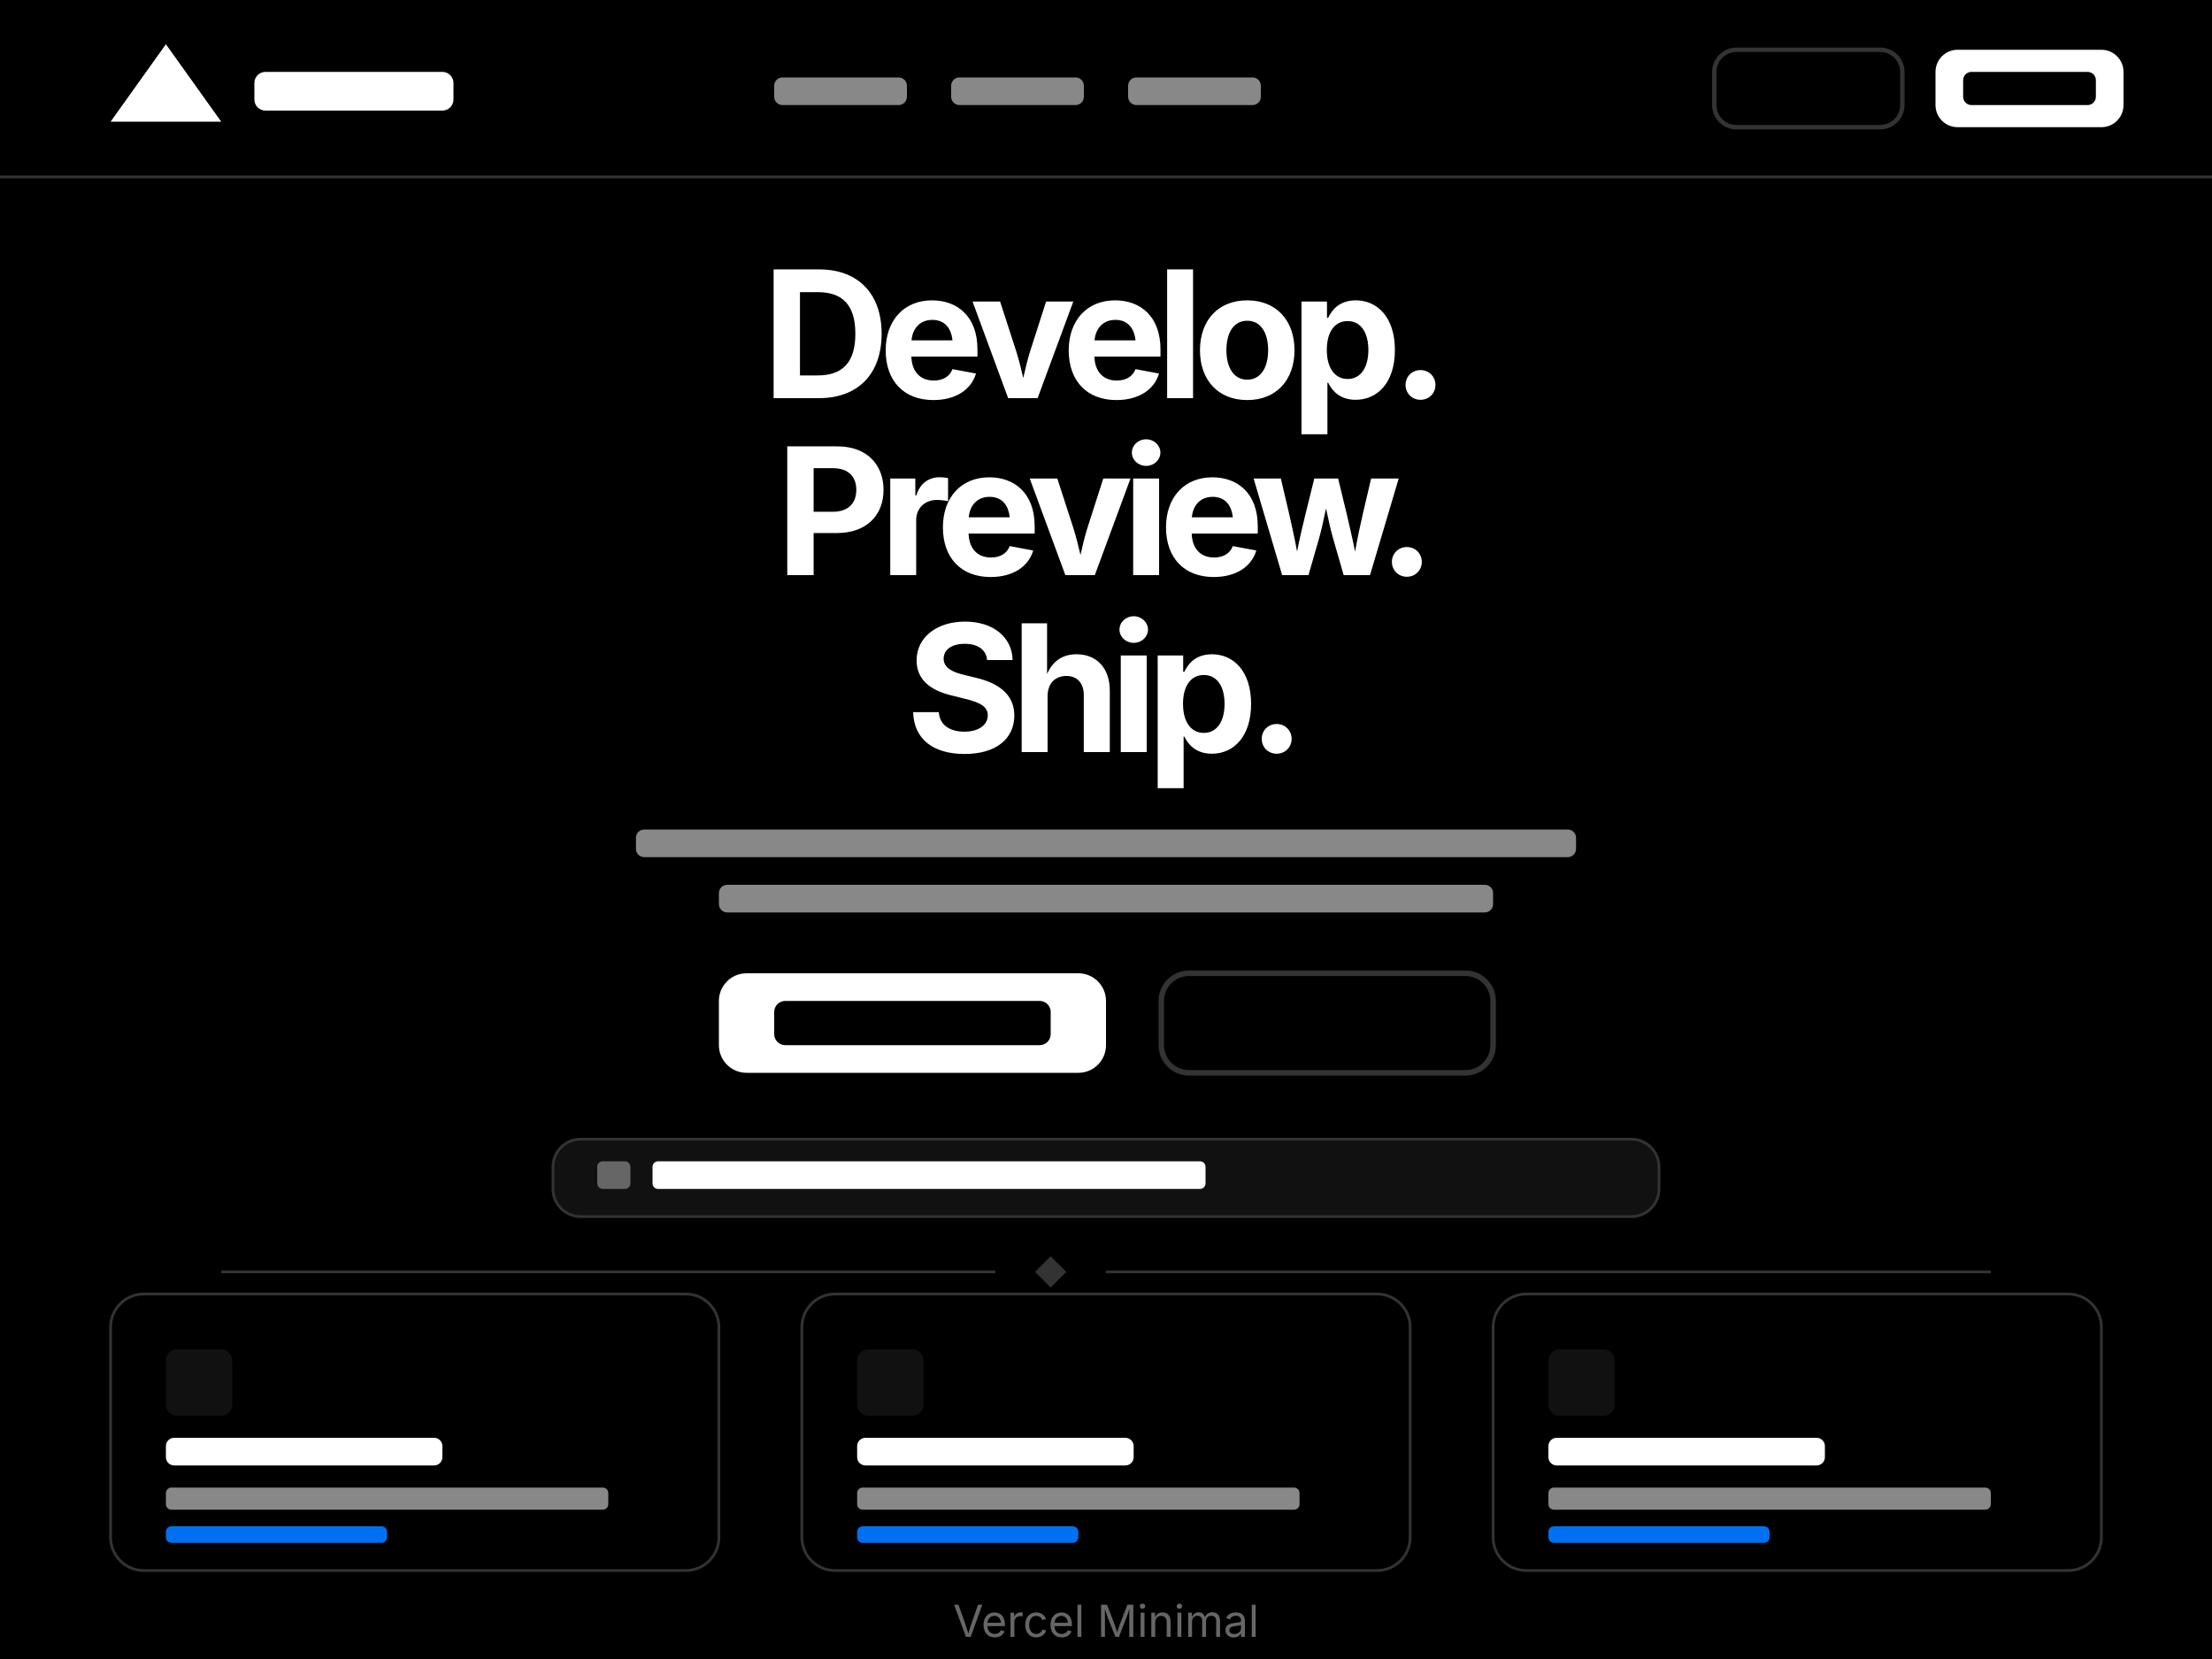
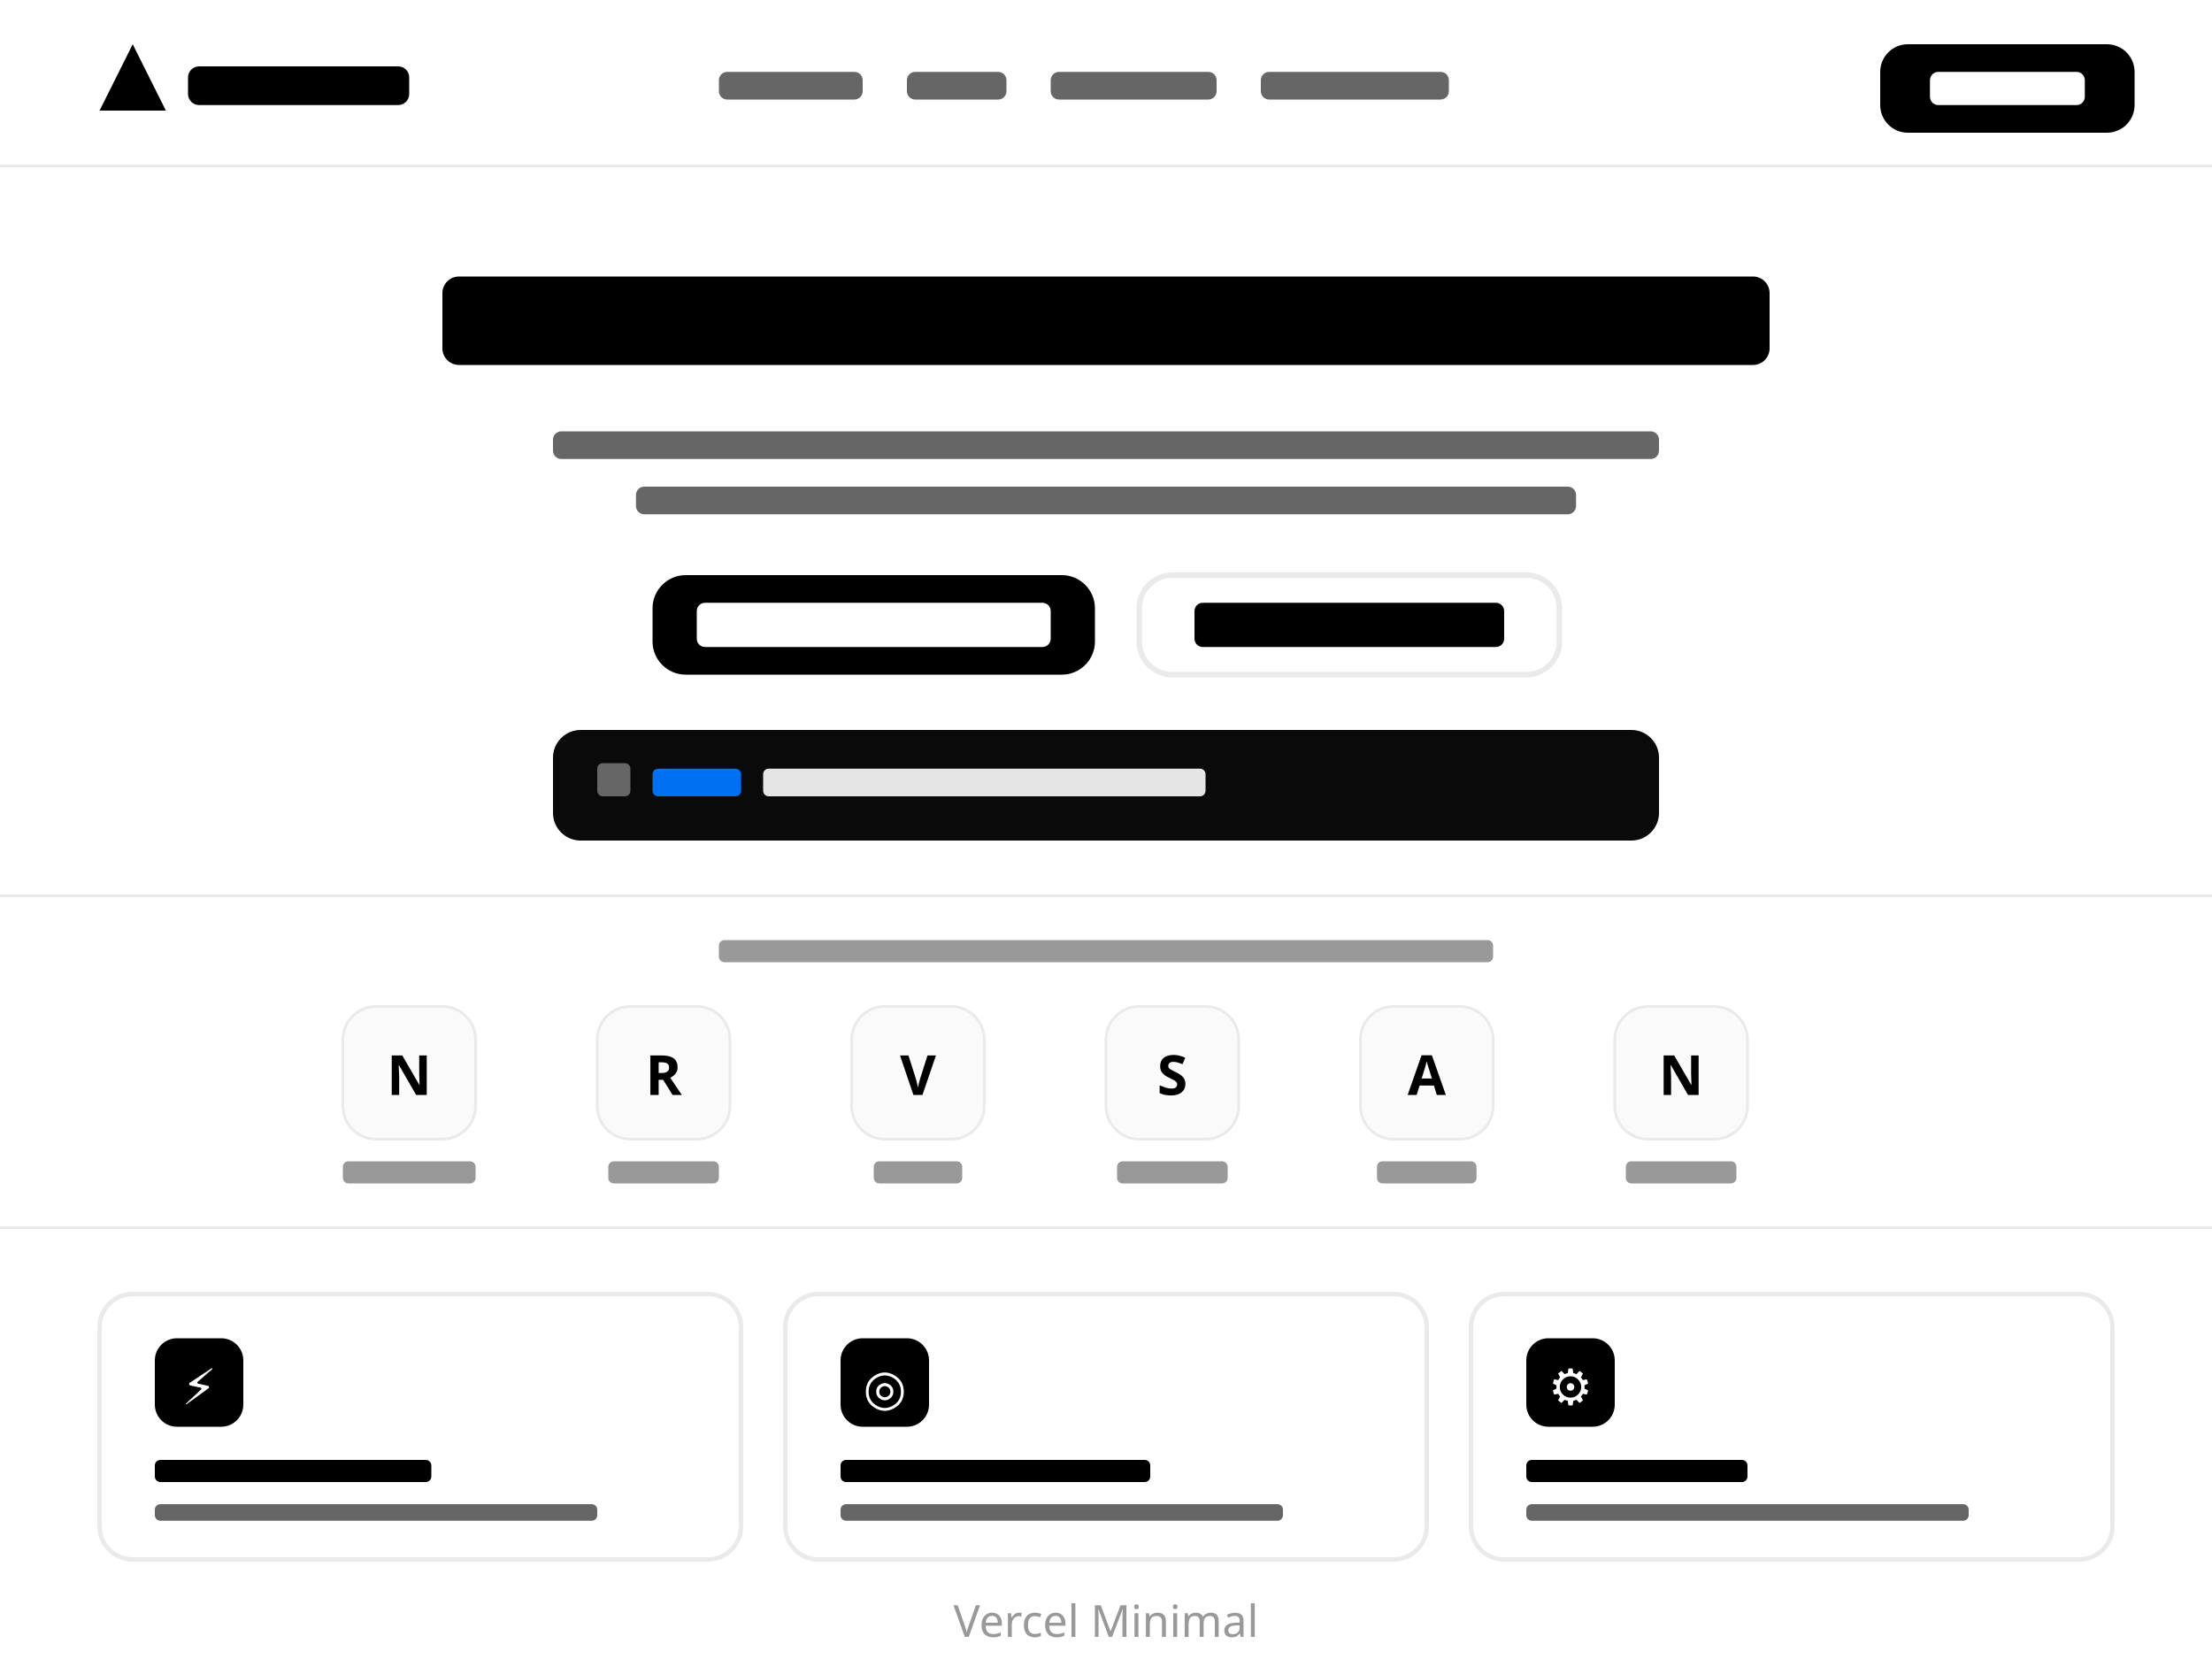
<svg xmlns="http://www.w3.org/2000/svg" viewBox="0 0 400 300" width="400" height="300">
-   <rect width="400" height="300" fill="#000000" />
-   <line x1="0" y1="32" x2="400" y2="32" stroke="#333333" stroke-width="0.5" />
-   <polygon points="20,22 30,8 40,22" fill="#ffffff" />
-   <rect x="46" y="13" width="36" height="7" rx="2" fill="#ffffff" />
-   <rect x="140" y="14" width="24" height="5" rx="1.5" fill="#888888" />
-   <rect x="172" y="14" width="24" height="5" rx="1.5" fill="#888888" />
-   <rect x="204" y="14" width="24" height="5" rx="1.5" fill="#888888" />
-   <rect x="310" y="9" width="34" height="14" rx="4" fill="transparent" stroke="#333333" stroke-width="0.8" />
-   <rect x="350" y="9" width="34" height="14" rx="4" fill="#ffffff" />
-   <rect x="355" y="13" width="24" height="6" rx="1.5" fill="#000000" />
-   <text x="200" y="72" text-anchor="middle" font-family="Inter,-apple-system,system-ui,sans-serif" font-size="32" font-weight="700" fill="#ffffff" letter-spacing="-2">Develop.</text>
-   <text x="200" y="104" text-anchor="middle" font-family="Inter,-apple-system,system-ui,sans-serif" font-size="32" font-weight="700" fill="#ffffff" letter-spacing="-2">Preview.</text>
-   <text x="200" y="136" text-anchor="middle" font-family="Inter,-apple-system,system-ui,sans-serif" font-size="32" font-weight="700" fill="#ffffff" letter-spacing="-2">Ship.</text>
-   <rect x="115" y="150" width="170" height="5" rx="1.5" fill="#888888" />
-   <rect x="130" y="160" width="140" height="5" rx="1.5" fill="#888888" />
-   <rect x="130" y="176" width="70" height="18" rx="5" fill="#ffffff" />
-   <rect x="140" y="181" width="50" height="8" rx="2" fill="#000000" />
-   <rect x="210" y="176" width="60" height="18" rx="5" fill="transparent" stroke="#333333" stroke-width="1" />
-   <rect x="100" y="206" width="200" height="14" rx="5" fill="#111111" stroke="#333333" stroke-width="0.5" />
-   <rect x="108" y="210" width="6" height="5" rx="1" fill="#666666" />
-   <rect x="118" y="210" width="100" height="5" rx="1" fill="#ffffff" />
-   <rect x="20" y="234" width="110" height="50" rx="6" fill="#000000" stroke="#333333" stroke-width="0.5" />
-   <rect x="145" y="234" width="110" height="50" rx="6" fill="#000000" stroke="#333333" stroke-width="0.5" />
-   <rect x="270" y="234" width="110" height="50" rx="6" fill="#000000" stroke="#333333" stroke-width="0.5" />
-   <rect x="30" y="244" width="12" height="12" rx="2" fill="#111111" />
-   <rect x="30" y="260" width="50" height="5" rx="1.5" fill="#ffffff" />
-   <rect x="30" y="269" width="80" height="4" rx="1" fill="#888888" />
-   <rect x="155" y="244" width="12" height="12" rx="2" fill="#111111" />
-   <rect x="155" y="260" width="50" height="5" rx="1.5" fill="#ffffff" />
-   <rect x="155" y="269" width="80" height="4" rx="1" fill="#888888" />
-   <rect x="280" y="244" width="12" height="12" rx="2" fill="#111111" />
-   <rect x="280" y="260" width="50" height="5" rx="1.5" fill="#ffffff" />
-   <rect x="280" y="269" width="80" height="4" rx="1" fill="#888888" />
-   <rect x="30" y="276" width="40" height="3" rx="1" fill="#0070f3" />
-   <rect x="155" y="276" width="40" height="3" rx="1" fill="#0070f3" />
-   <rect x="280" y="276" width="40" height="3" rx="1" fill="#0070f3" />
-   <line x1="40" y1="230" x2="180" y2="230" stroke="#333333" stroke-width="0.5" />
-   <rect x="188" y="228" width="4" height="4" rx="0" fill="#333333" transform="rotate(45 190 230)" />
-   <line x1="200" y1="230" x2="360" y2="230" stroke="#333333" stroke-width="0.5" />
-   <text x="200" y="296" text-anchor="middle" font-family="Inter,-apple-system,system-ui,sans-serif" font-size="8" fill="#666666">Vercel Minimal</text>
+   <rect width="400" height="300" fill="#FFFFFF" />
+   <rect width="400" height="30" fill="#FFFFFF" />
+   <polygon points="18,20 24,8 30,20" fill="#000000" />
+   <rect x="34" y="12" width="40" height="7" rx="2" fill="#000000" />
+   <rect x="130" y="13" width="26" height="5" rx="1.5" fill="#666666" />
+   <rect x="164" y="13" width="18" height="5" rx="1.5" fill="#666666" />
+   <rect x="190" y="13" width="30" height="5" rx="1.5" fill="#666666" />
+   <rect x="228" y="13" width="34" height="5" rx="1.5" fill="#666666" />
+   <rect x="340" y="8" width="46" height="16" rx="5" fill="#000000" />
+   <rect x="349" y="13" width="28" height="6" rx="1.5" fill="#FFFFFF" />
+   <line x1="0" y1="30" x2="400" y2="30" stroke="#EAEAEA" stroke-width="0.5" />
+   <rect x="80" y="50" width="240" height="16" rx="3" fill="#000000" />
+   <rect x="100" y="78" width="200" height="5" rx="1.5" fill="#666666" />
+   <rect x="115" y="88" width="170" height="5" rx="1.5" fill="#666666" />
+   <rect x="118" y="104" width="80" height="18" rx="6" fill="#000000" />
+   <rect x="126" y="109" width="64" height="8" rx="1.5" fill="#FFFFFF" />
+   <rect x="206" y="104" width="76" height="18" rx="6" fill="none" stroke="#EAEAEA" stroke-width="1" />
+   <rect x="216" y="109" width="56" height="8" rx="1.5" fill="#000000" />
+   <rect x="100" y="132" width="200" height="20" rx="5" fill="#0A0A0A" />
+   <rect x="108" y="138" width="6" height="6" rx="1" fill="#666666" />
+   <rect x="118" y="139" width="16" height="5" rx="1" fill="#0070F3" />
+   <rect x="138" y="139" width="80" height="5" rx="1" fill="#E5E5E5" />
+   <line x1="0" y1="162" x2="400" y2="162" stroke="#EAEAEA" stroke-width="0.5" />
+   <rect x="130" y="170" width="140" height="4" rx="1" fill="#999999" />
+   <rect x="62" y="182" width="24" height="24" rx="6" fill="#FAFAFA" stroke="#EAEAEA" stroke-width="0.5" />
+   <text x="74" y="198" text-anchor="middle" font-size="10" font-weight="700" fill="#000" font-family="system-ui">N</text>
+   <rect x="62" y="210" width="24" height="4" rx="1" fill="#999" />
+   <rect x="108" y="182" width="24" height="24" rx="6" fill="#FAFAFA" stroke="#EAEAEA" stroke-width="0.5" />
+   <text x="120" y="198" text-anchor="middle" font-size="10" font-weight="700" fill="#000" font-family="system-ui">R</text>
+   <rect x="110" y="210" width="20" height="4" rx="1" fill="#999" />
+   <rect x="154" y="182" width="24" height="24" rx="6" fill="#FAFAFA" stroke="#EAEAEA" stroke-width="0.5" />
+   <text x="166" y="198" text-anchor="middle" font-size="10" font-weight="700" fill="#000" font-family="system-ui">V</text>
+   <rect x="158" y="210" width="16" height="4" rx="1" fill="#999" />
+   <rect x="200" y="182" width="24" height="24" rx="6" fill="#FAFAFA" stroke="#EAEAEA" stroke-width="0.5" />
+   <text x="212" y="198" text-anchor="middle" font-size="10" font-weight="700" fill="#000" font-family="system-ui">S</text>
+   <rect x="202" y="210" width="20" height="4" rx="1" fill="#999" />
+   <rect x="246" y="182" width="24" height="24" rx="6" fill="#FAFAFA" stroke="#EAEAEA" stroke-width="0.5" />
+   <text x="258" y="198" text-anchor="middle" font-size="10" font-weight="700" fill="#000" font-family="system-ui">A</text>
+   <rect x="249" y="210" width="18" height="4" rx="1" fill="#999" />
+   <rect x="292" y="182" width="24" height="24" rx="6" fill="#FAFAFA" stroke="#EAEAEA" stroke-width="0.5" />
+   <text x="304" y="198" text-anchor="middle" font-size="10" font-weight="700" fill="#000" font-family="system-ui">N</text>
+   <rect x="294" y="210" width="20" height="4" rx="1" fill="#999" />
+   <line x1="0" y1="222" x2="400" y2="222" stroke="#EAEAEA" stroke-width="0.5" />
+   <rect x="18" y="234" width="116" height="48" rx="6" fill="#FFFFFF" stroke="#EAEAEA" stroke-width="0.8" />
+   <rect x="28" y="242" width="16" height="16" rx="4" fill="#000000" />
+   <text x="36" y="254" text-anchor="middle" font-size="9" fill="white" font-family="system-ui">⚡</text>
+   <rect x="28" y="264" width="50" height="4" rx="1" fill="#000000" />
+   <rect x="28" y="272" width="80" height="3" rx="1" fill="#666666" />
+   <rect x="142" y="234" width="116" height="48" rx="6" fill="#FFFFFF" stroke="#EAEAEA" stroke-width="0.8" />
+   <rect x="152" y="242" width="16" height="16" rx="4" fill="#000000" />
+   <text x="160" y="254" text-anchor="middle" font-size="9" fill="white" font-family="system-ui">◎</text>
+   <rect x="152" y="264" width="56" height="4" rx="1" fill="#000000" />
+   <rect x="152" y="272" width="80" height="3" rx="1" fill="#666666" />
+   <rect x="266" y="234" width="116" height="48" rx="6" fill="#FFFFFF" stroke="#EAEAEA" stroke-width="0.8" />
+   <rect x="276" y="242" width="16" height="16" rx="4" fill="#000000" />
+   <text x="284" y="254" text-anchor="middle" font-size="9" fill="white" font-family="system-ui">⚙</text>
+   <rect x="276" y="264" width="40" height="4" rx="1" fill="#000000" />
+   <rect x="276" y="272" width="80" height="3" rx="1" fill="#666666" />
+   <text x="200" y="296" text-anchor="middle" font-family="system-ui,sans-serif" font-size="8" fill="#999999">Vercel Minimal</text>
</svg>
